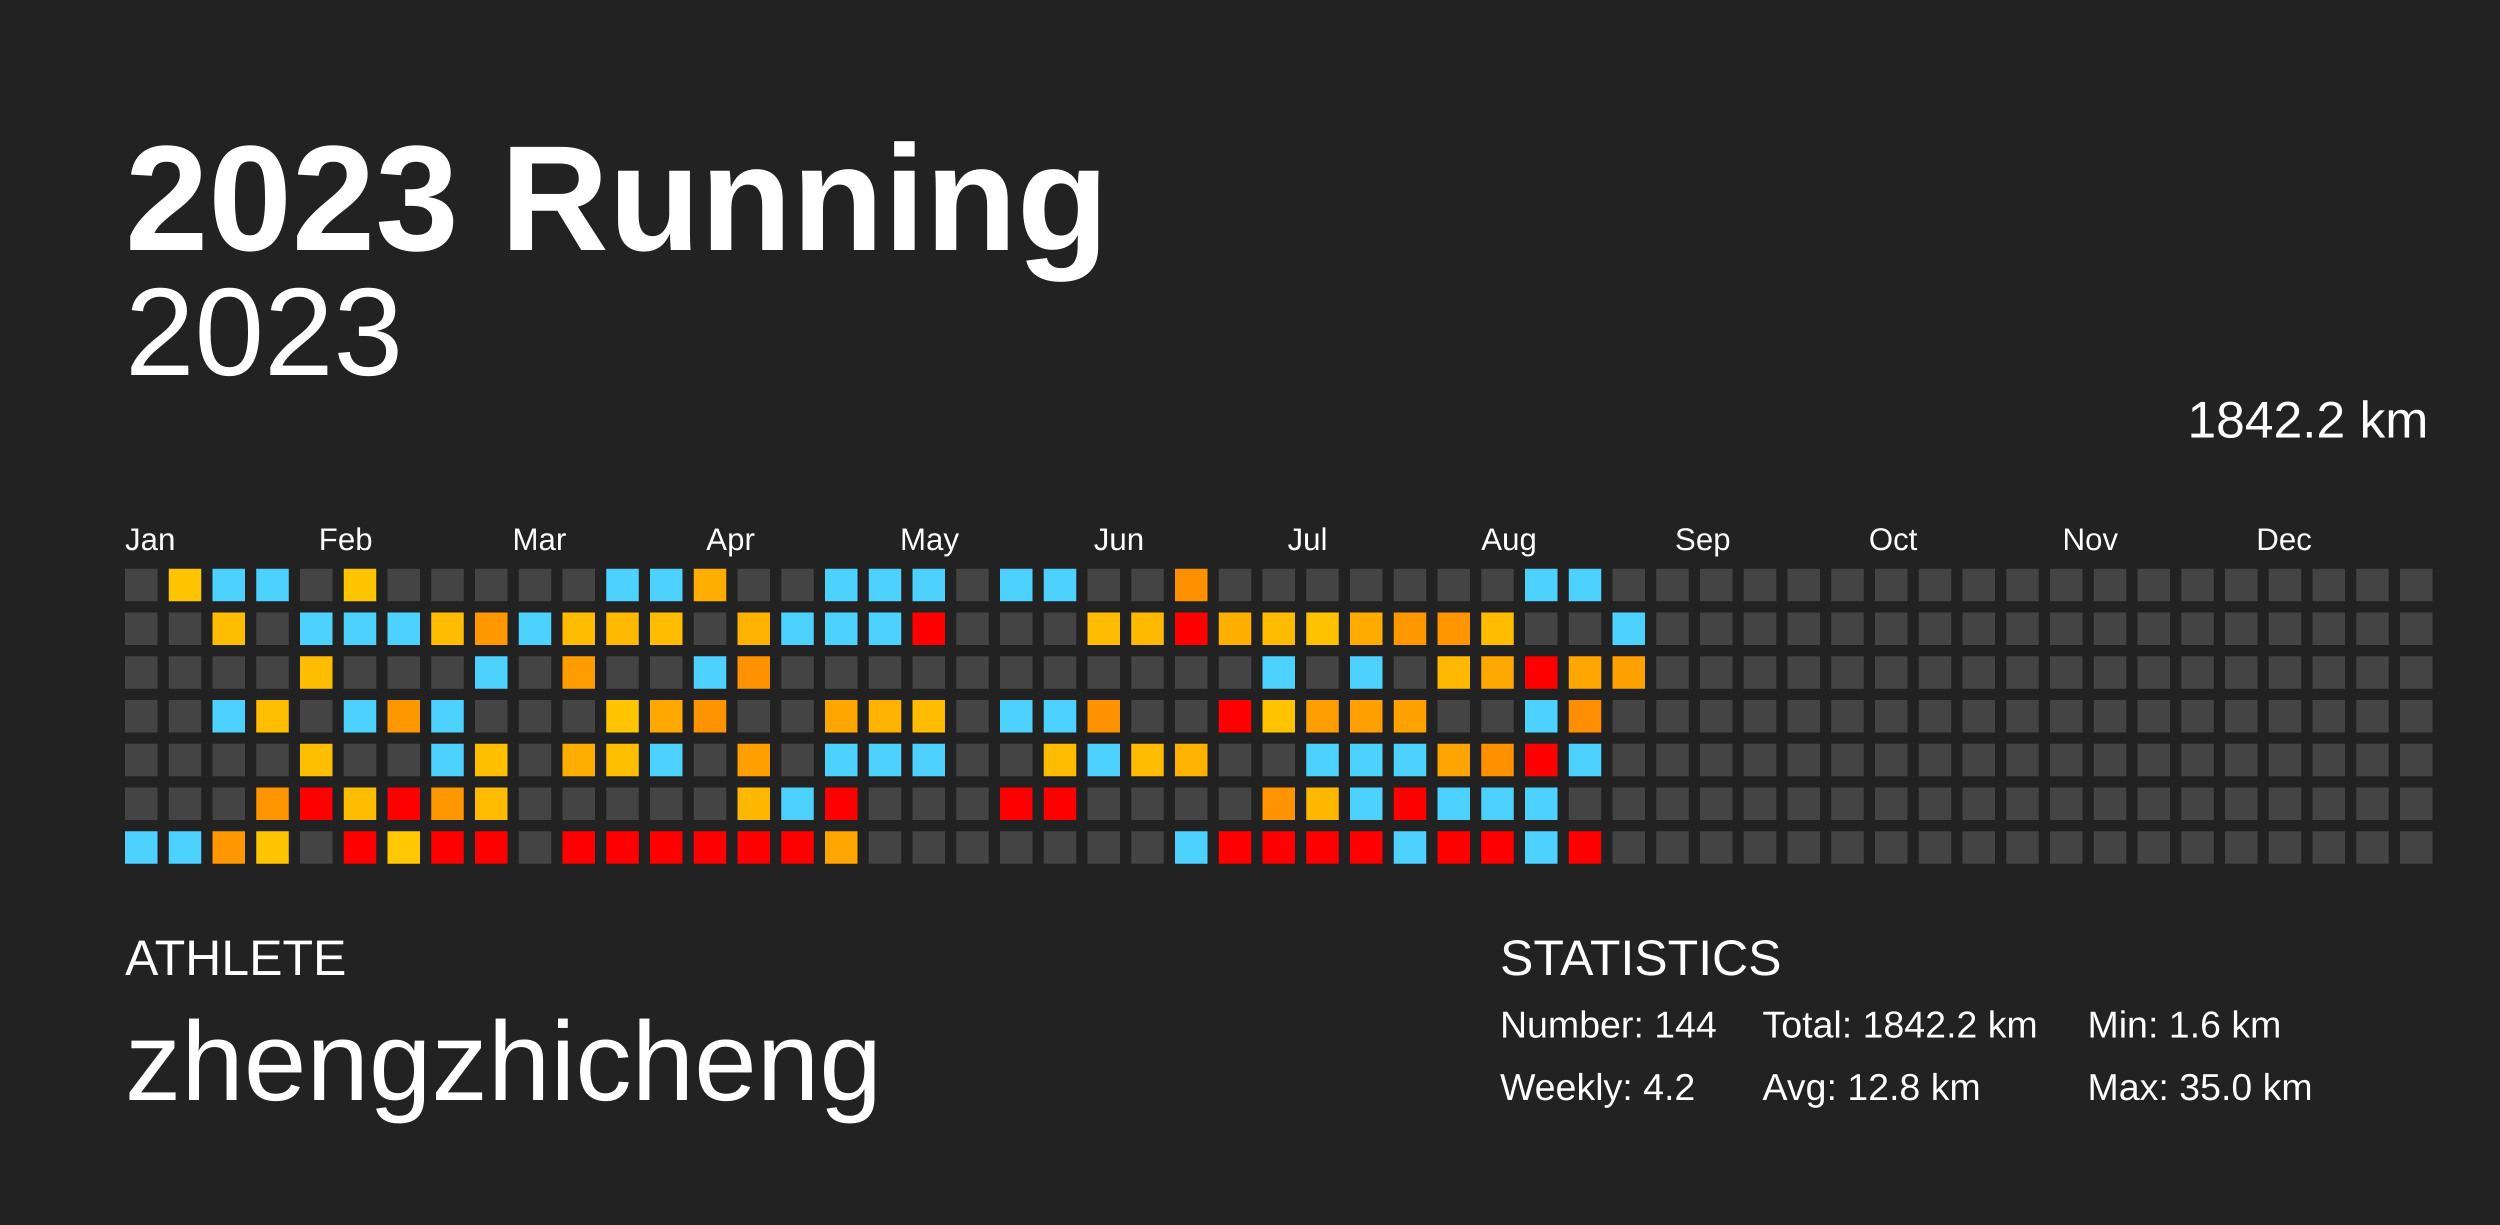
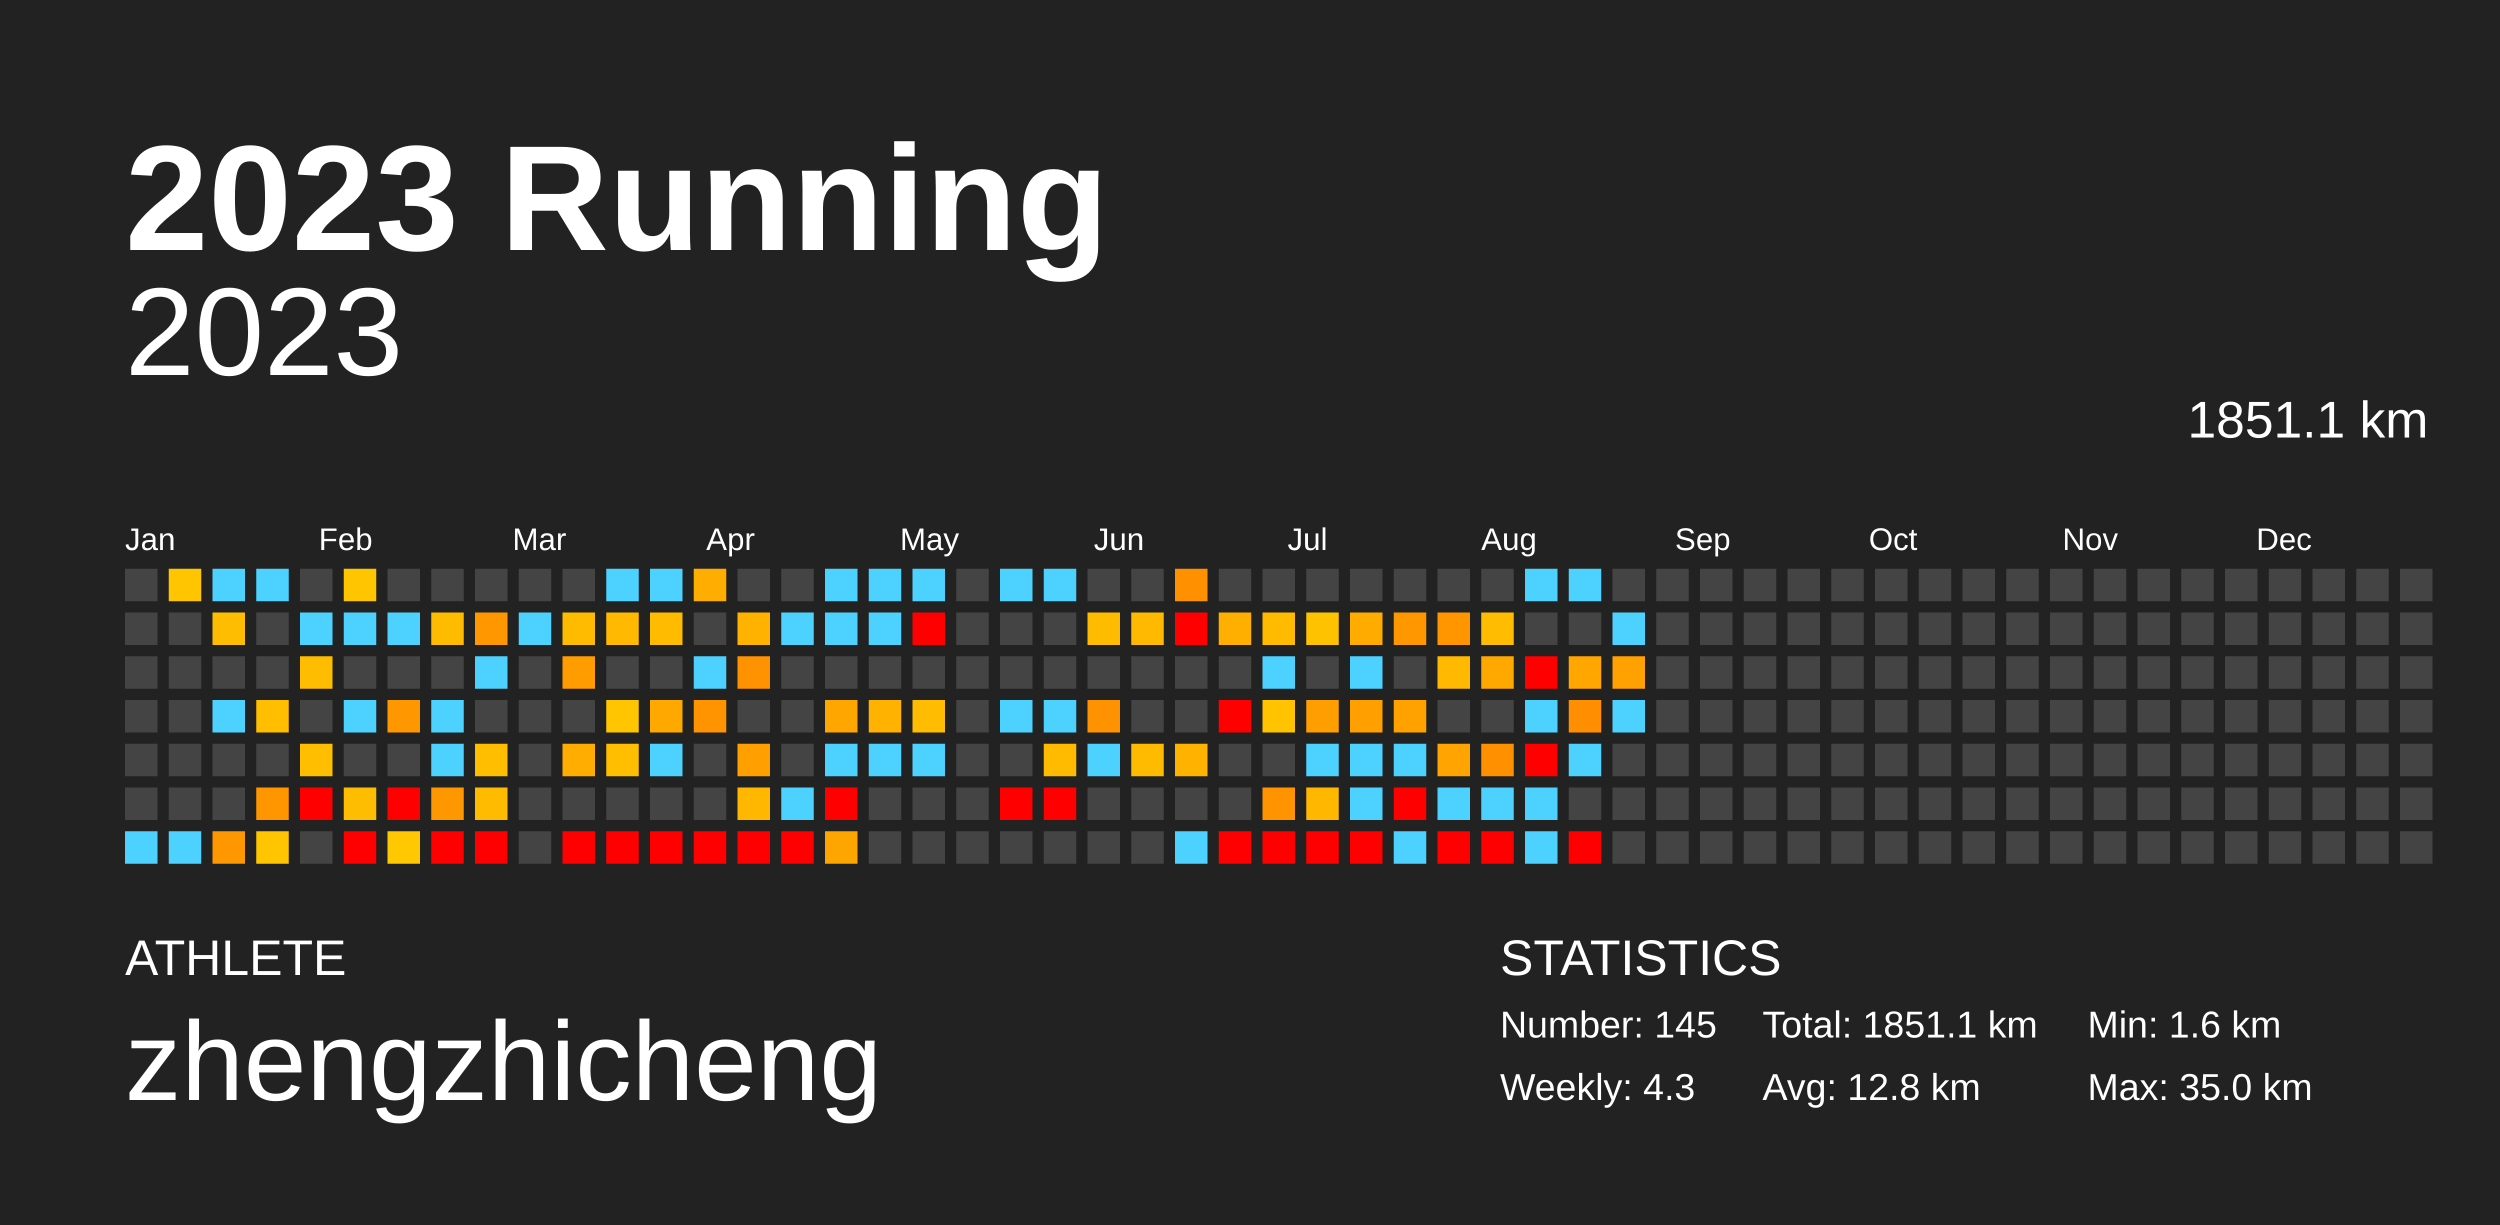
<svg xmlns="http://www.w3.org/2000/svg" baseProfile="full" height="98mm" version="1.1" viewBox="0,0,200,98" width="200mm">
  <defs />
  <rect fill="#222222" height="98" width="200" x="0" y="0" />
  <text fill="#FFFFFF" style="font-size:12px; font-family:Arial; font-weight:bold;" x="10" y="20">2023 Running</text>
  <text fill="#FFFFFF" style="font-size:4px; font-family:Arial" x="10" y="78">ATHLETE</text>
  <text fill="#FFFFFF" style="font-size:9px; font-family:Arial" x="10" y="88">zhengzhicheng</text>
  <text fill="#FFFFFF" style="font-size:4px; font-family:Arial" x="120" y="78">STATISTICS</text>
-   <text fill="#FFFFFF" style="font-size:3px; font-family:Arial" x="120" y="83">Number: 144</text>
-   <text fill="#FFFFFF" style="font-size:3px; font-family:Arial" x="120" y="88">Weekly: 4.2</text>
-   <text fill="#FFFFFF" style="font-size:3px; font-family:Arial" x="141" y="83">Total: 1842.2 km</text>
+   <text fill="#FFFFFF" style="font-size:3px; font-family:Arial" x="120" y="83">Number: 145</text>
+   <text fill="#FFFFFF" style="font-size:3px; font-family:Arial" x="120" y="88">Weekly: 4.3</text>
+   <text fill="#FFFFFF" style="font-size:3px; font-family:Arial" x="141" y="83">Total: 1851.1 km</text>
  <text fill="#FFFFFF" style="font-size:3px; font-family:Arial" x="141" y="88">Avg: 12.8 km</text>
  <text fill="#FFFFFF" style="font-size:3px; font-family:Arial" x="167" y="83">Min: 1.6 km</text>
  <text fill="#FFFFFF" style="font-size:3px; font-family:Arial" x="167" y="88">Max: 35.0 km</text>
  <text alignment-baseline="hanging" fill="#FFFFFF" style="font-size:10.0px; font-family:Arial;" x="10" y="30">2023</text>
-   <text alignment-baseline="hanging" fill="#FFFFFF" style="font-size:4.125px; font-family:Arial;" x="175" y="35">1842.2 km</text>
+   <text alignment-baseline="hanging" fill="#FFFFFF" style="font-size:4.125px; font-family:Arial;" x="175" y="35">1851.1 km</text>
  <text fill="#FFFFFF" style="font-size:2.5px; font-family:Arial" x="10.0" y="44">Jan</text>
  <text fill="#FFFFFF" style="font-size:2.5px; font-family:Arial" x="25.5" y="44">Feb</text>
  <text fill="#FFFFFF" style="font-size:2.5px; font-family:Arial" x="41.0" y="44">Mar</text>
  <text fill="#FFFFFF" style="font-size:2.5px; font-family:Arial" x="56.5" y="44">Apr</text>
  <text fill="#FFFFFF" style="font-size:2.5px; font-family:Arial" x="72.0" y="44">May</text>
  <text fill="#FFFFFF" style="font-size:2.5px; font-family:Arial" x="87.5" y="44">Jun</text>
  <text fill="#FFFFFF" style="font-size:2.5px; font-family:Arial" x="103.0" y="44">Jul</text>
  <text fill="#FFFFFF" style="font-size:2.5px; font-family:Arial" x="118.5" y="44">Aug</text>
  <text fill="#FFFFFF" style="font-size:2.5px; font-family:Arial" x="134.0" y="44">Sep</text>
  <text fill="#FFFFFF" style="font-size:2.5px; font-family:Arial" x="149.5" y="44">Oct</text>
  <text fill="#FFFFFF" style="font-size:2.5px; font-family:Arial" x="165.0" y="44">Nov</text>
  <text fill="#FFFFFF" style="font-size:2.5px; font-family:Arial" x="180.5" y="44">Dec</text>
  <rect fill="#444444" height="2.6" width="2.6" x="10.0" y="45.5" />
  <rect fill="#444444" height="2.6" width="2.6" x="10.0" y="49.0" />
  <rect fill="#444444" height="2.6" width="2.6" x="10.0" y="52.5" />
  <rect fill="#444444" height="2.6" width="2.6" x="10.0" y="56.0" />
  <rect fill="#444444" height="2.6" width="2.6" x="10.0" y="59.5" />
  <rect fill="#444444" height="2.6" width="2.6" x="10.0" y="63.0" />
  <rect fill="#4dd2ff" height="2.6" width="2.6" x="10.0" y="66.5" />
  <rect fill="#ffc600" height="2.6" width="2.6" x="13.5" y="45.5" />
  <rect fill="#444444" height="2.6" width="2.6" x="13.5" y="49.0" />
  <rect fill="#444444" height="2.6" width="2.6" x="13.5" y="52.5" />
  <rect fill="#444444" height="2.6" width="2.6" x="13.5" y="56.0" />
  <rect fill="#444444" height="2.6" width="2.6" x="13.5" y="59.5" />
  <rect fill="#444444" height="2.6" width="2.6" x="13.5" y="63.0" />
  <rect fill="#4dd2ff" height="2.6" width="2.6" x="13.5" y="66.5" />
  <rect fill="#4dd2ff" height="2.6" width="2.6" x="17.0" y="45.5" />
  <rect fill="#ffbd00" height="2.6" width="2.6" x="17.0" y="49.0" />
  <rect fill="#444444" height="2.6" width="2.6" x="17.0" y="52.5" />
  <rect fill="#4dd2ff" height="2.6" width="2.6" x="17.0" y="56.0" />
  <rect fill="#444444" height="2.6" width="2.6" x="17.0" y="59.5" />
  <rect fill="#444444" height="2.6" width="2.6" x="17.0" y="63.0" />
  <rect fill="#ff9800" height="2.6" width="2.6" x="17.0" y="66.5" />
  <rect fill="#4dd2ff" height="2.6" width="2.6" x="20.5" y="45.5" />
  <rect fill="#444444" height="2.6" width="2.6" x="20.5" y="49.0" />
  <rect fill="#444444" height="2.6" width="2.6" x="20.5" y="52.5" />
  <rect fill="#ffbe00" height="2.6" width="2.6" x="20.5" y="56.0" />
  <rect fill="#444444" height="2.6" width="2.6" x="20.5" y="59.5" />
  <rect fill="#ff9600" height="2.6" width="2.6" x="20.5" y="63.0" />
  <rect fill="#ffc600" height="2.6" width="2.6" x="20.5" y="66.5" />
  <rect fill="#444444" height="2.6" width="2.6" x="24.0" y="45.5" />
  <rect fill="#4dd2ff" height="2.6" width="2.6" x="24.0" y="49.0" />
  <rect fill="#ffbd00" height="2.6" width="2.6" x="24.0" y="52.5" />
  <rect fill="#444444" height="2.6" width="2.6" x="24.0" y="56.0" />
  <rect fill="#ffbe00" height="2.6" width="2.6" x="24.0" y="59.5" />
  <rect fill="red" height="2.6" width="2.6" x="24.0" y="63.0" />
  <rect fill="#444444" height="2.6" width="2.6" x="24.0" y="66.5" />
  <rect fill="#ffc500" height="2.6" width="2.6" x="27.5" y="45.5" />
  <rect fill="#4dd2ff" height="2.6" width="2.6" x="27.5" y="49.0" />
  <rect fill="#444444" height="2.6" width="2.6" x="27.5" y="52.5" />
  <rect fill="#4dd2ff" height="2.6" width="2.6" x="27.5" y="56.0" />
  <rect fill="#444444" height="2.6" width="2.6" x="27.5" y="59.5" />
  <rect fill="#ffbd00" height="2.6" width="2.6" x="27.5" y="63.0" />
  <rect fill="red" height="2.6" width="2.6" x="27.5" y="66.5" />
  <rect fill="#444444" height="2.6" width="2.6" x="31.0" y="45.5" />
  <rect fill="#4dd2ff" height="2.6" width="2.6" x="31.0" y="49.0" />
  <rect fill="#444444" height="2.6" width="2.6" x="31.0" y="52.5" />
  <rect fill="#ff9800" height="2.6" width="2.6" x="31.0" y="56.0" />
  <rect fill="#444444" height="2.6" width="2.6" x="31.0" y="59.5" />
  <rect fill="red" height="2.6" width="2.6" x="31.0" y="63.0" />
  <rect fill="#ffc800" height="2.6" width="2.6" x="31.0" y="66.5" />
  <rect fill="#444444" height="2.6" width="2.6" x="34.5" y="45.5" />
  <rect fill="#ffbb00" height="2.6" width="2.6" x="34.5" y="49.0" />
  <rect fill="#444444" height="2.6" width="2.6" x="34.5" y="52.5" />
  <rect fill="#4dd2ff" height="2.6" width="2.6" x="34.5" y="56.0" />
  <rect fill="#4dd2ff" height="2.6" width="2.6" x="34.5" y="59.5" />
  <rect fill="#ff9800" height="2.6" width="2.6" x="34.5" y="63.0" />
  <rect fill="red" height="2.6" width="2.6" x="34.5" y="66.5" />
  <rect fill="#444444" height="2.6" width="2.6" x="38.0" y="45.5" />
  <rect fill="#ff9700" height="2.6" width="2.6" x="38.0" y="49.0" />
  <rect fill="#4dd2ff" height="2.6" width="2.6" x="38.0" y="52.5" />
  <rect fill="#444444" height="2.6" width="2.6" x="38.0" y="56.0" />
  <rect fill="#ffbe00" height="2.6" width="2.6" x="38.0" y="59.5" />
  <rect fill="#ffbb00" height="2.6" width="2.6" x="38.0" y="63.0" />
  <rect fill="red" height="2.6" width="2.6" x="38.0" y="66.5" />
  <rect fill="#444444" height="2.6" width="2.6" x="41.5" y="45.5" />
  <rect fill="#4dd2ff" height="2.6" width="2.6" x="41.5" y="49.0" />
  <rect fill="#444444" height="2.6" width="2.6" x="41.5" y="52.5" />
  <rect fill="#444444" height="2.6" width="2.6" x="41.5" y="56.0" />
  <rect fill="#444444" height="2.6" width="2.6" x="41.5" y="59.5" />
  <rect fill="#444444" height="2.6" width="2.6" x="41.5" y="63.0" />
  <rect fill="#444444" height="2.6" width="2.6" x="41.5" y="66.5" />
  <rect fill="#444444" height="2.6" width="2.6" x="45.0" y="45.5" />
  <rect fill="#ffbb00" height="2.6" width="2.6" x="45.0" y="49.0" />
  <rect fill="#ff9c00" height="2.6" width="2.6" x="45.0" y="52.5" />
  <rect fill="#444444" height="2.6" width="2.6" x="45.0" y="56.0" />
  <rect fill="#ffae00" height="2.6" width="2.6" x="45.0" y="59.5" />
  <rect fill="#444444" height="2.6" width="2.6" x="45.0" y="63.0" />
  <rect fill="red" height="2.6" width="2.6" x="45.0" y="66.5" />
  <rect fill="#4dd2ff" height="2.6" width="2.6" x="48.5" y="45.5" />
  <rect fill="#ffb900" height="2.6" width="2.6" x="48.5" y="49.0" />
  <rect fill="#444444" height="2.6" width="2.6" x="48.5" y="52.5" />
  <rect fill="#ffc600" height="2.6" width="2.6" x="48.5" y="56.0" />
  <rect fill="#ffbe00" height="2.6" width="2.6" x="48.5" y="59.5" />
  <rect fill="#444444" height="2.6" width="2.6" x="48.5" y="63.0" />
  <rect fill="red" height="2.6" width="2.6" x="48.5" y="66.5" />
  <rect fill="#4dd2ff" height="2.6" width="2.6" x="52.0" y="45.5" />
  <rect fill="#ffbb00" height="2.6" width="2.6" x="52.0" y="49.0" />
  <rect fill="#444444" height="2.6" width="2.6" x="52.0" y="52.5" />
  <rect fill="#ffa900" height="2.6" width="2.6" x="52.0" y="56.0" />
  <rect fill="#4dd2ff" height="2.6" width="2.6" x="52.0" y="59.5" />
  <rect fill="#444444" height="2.6" width="2.6" x="52.0" y="63.0" />
  <rect fill="red" height="2.6" width="2.6" x="52.0" y="66.5" />
  <rect fill="#ffae00" height="2.6" width="2.6" x="55.5" y="45.5" />
  <rect fill="#444444" height="2.6" width="2.6" x="55.5" y="49.0" />
  <rect fill="#4dd2ff" height="2.6" width="2.6" x="55.5" y="52.5" />
  <rect fill="#ff9400" height="2.6" width="2.6" x="55.5" y="56.0" />
  <rect fill="#444444" height="2.6" width="2.6" x="55.5" y="59.5" />
  <rect fill="#444444" height="2.6" width="2.6" x="55.5" y="63.0" />
  <rect fill="red" height="2.6" width="2.6" x="55.5" y="66.5" />
  <rect fill="#444444" height="2.6" width="2.6" x="59.0" y="45.5" />
  <rect fill="#ffb200" height="2.6" width="2.6" x="59.0" y="49.0" />
  <rect fill="#ff9200" height="2.6" width="2.6" x="59.0" y="52.5" />
  <rect fill="#444444" height="2.6" width="2.6" x="59.0" y="56.0" />
  <rect fill="#ff9f00" height="2.6" width="2.6" x="59.0" y="59.5" />
  <rect fill="#ffb700" height="2.6" width="2.6" x="59.0" y="63.0" />
  <rect fill="red" height="2.6" width="2.6" x="59.0" y="66.5" />
  <rect fill="#444444" height="2.6" width="2.6" x="62.5" y="45.5" />
  <rect fill="#4dd2ff" height="2.6" width="2.6" x="62.5" y="49.0" />
  <rect fill="#444444" height="2.6" width="2.6" x="62.5" y="52.5" />
  <rect fill="#444444" height="2.6" width="2.6" x="62.5" y="56.0" />
  <rect fill="#444444" height="2.6" width="2.6" x="62.5" y="59.5" />
  <rect fill="#4dd2ff" height="2.6" width="2.6" x="62.5" y="63.0" />
  <rect fill="red" height="2.6" width="2.6" x="62.5" y="66.5" />
  <rect fill="#4dd2ff" height="2.6" width="2.6" x="66.0" y="45.5" />
  <rect fill="#4dd2ff" height="2.6" width="2.6" x="66.0" y="49.0" />
  <rect fill="#444444" height="2.6" width="2.6" x="66.0" y="52.5" />
  <rect fill="#ffa600" height="2.6" width="2.6" x="66.0" y="56.0" />
  <rect fill="#4dd2ff" height="2.6" width="2.6" x="66.0" y="59.5" />
  <rect fill="red" height="2.6" width="2.6" x="66.0" y="63.0" />
  <rect fill="#ffa500" height="2.6" width="2.6" x="66.0" y="66.5" />
  <rect fill="#4dd2ff" height="2.6" width="2.6" x="69.5" y="45.5" />
  <rect fill="#4dd2ff" height="2.6" width="2.6" x="69.5" y="49.0" />
  <rect fill="#444444" height="2.6" width="2.6" x="69.5" y="52.5" />
  <rect fill="#ffb200" height="2.6" width="2.6" x="69.5" y="56.0" />
  <rect fill="#4dd2ff" height="2.6" width="2.6" x="69.5" y="59.5" />
  <rect fill="#444444" height="2.6" width="2.6" x="69.5" y="63.0" />
  <rect fill="#444444" height="2.6" width="2.6" x="69.5" y="66.5" />
  <rect fill="#4dd2ff" height="2.6" width="2.6" x="73.0" y="45.5" />
  <rect fill="red" height="2.6" width="2.6" x="73.0" y="49.0" />
  <rect fill="#444444" height="2.6" width="2.6" x="73.0" y="52.5" />
  <rect fill="#ffbc00" height="2.6" width="2.6" x="73.0" y="56.0" />
  <rect fill="#4dd2ff" height="2.6" width="2.6" x="73.0" y="59.5" />
  <rect fill="#444444" height="2.6" width="2.6" x="73.0" y="63.0" />
  <rect fill="#444444" height="2.6" width="2.6" x="73.0" y="66.5" />
  <rect fill="#444444" height="2.6" width="2.6" x="76.5" y="45.5" />
  <rect fill="#444444" height="2.6" width="2.6" x="76.5" y="49.0" />
  <rect fill="#444444" height="2.6" width="2.6" x="76.5" y="52.5" />
  <rect fill="#444444" height="2.6" width="2.6" x="76.5" y="56.0" />
  <rect fill="#444444" height="2.6" width="2.6" x="76.5" y="59.5" />
  <rect fill="#444444" height="2.6" width="2.6" x="76.5" y="63.0" />
  <rect fill="#444444" height="2.6" width="2.6" x="76.5" y="66.5" />
  <rect fill="#4dd2ff" height="2.6" width="2.6" x="80.0" y="45.5" />
  <rect fill="#444444" height="2.6" width="2.6" x="80.0" y="49.0" />
  <rect fill="#444444" height="2.6" width="2.6" x="80.0" y="52.5" />
  <rect fill="#4dd2ff" height="2.6" width="2.6" x="80.0" y="56.0" />
  <rect fill="#444444" height="2.6" width="2.6" x="80.0" y="59.5" />
  <rect fill="red" height="2.6" width="2.6" x="80.0" y="63.0" />
  <rect fill="#444444" height="2.6" width="2.6" x="80.0" y="66.5" />
  <rect fill="#4dd2ff" height="2.6" width="2.6" x="83.5" y="45.5" />
  <rect fill="#444444" height="2.6" width="2.6" x="83.5" y="49.0" />
  <rect fill="#444444" height="2.6" width="2.6" x="83.5" y="52.5" />
  <rect fill="#4dd2ff" height="2.6" width="2.6" x="83.5" y="56.0" />
  <rect fill="#ffbb00" height="2.6" width="2.6" x="83.5" y="59.5" />
  <rect fill="red" height="2.6" width="2.6" x="83.5" y="63.0" />
  <rect fill="#444444" height="2.6" width="2.6" x="83.5" y="66.5" />
  <rect fill="#444444" height="2.6" width="2.6" x="87.0" y="45.5" />
  <rect fill="#ffbb00" height="2.6" width="2.6" x="87.0" y="49.0" />
  <rect fill="#444444" height="2.6" width="2.6" x="87.0" y="52.5" />
  <rect fill="#ff9200" height="2.6" width="2.6" x="87.0" y="56.0" />
  <rect fill="#4dd2ff" height="2.6" width="2.6" x="87.0" y="59.5" />
  <rect fill="#444444" height="2.6" width="2.6" x="87.0" y="63.0" />
  <rect fill="#444444" height="2.6" width="2.6" x="87.0" y="66.5" />
  <rect fill="#444444" height="2.6" width="2.6" x="90.5" y="45.5" />
  <rect fill="#ffba00" height="2.6" width="2.6" x="90.5" y="49.0" />
  <rect fill="#444444" height="2.6" width="2.6" x="90.5" y="52.5" />
  <rect fill="#444444" height="2.6" width="2.6" x="90.5" y="56.0" />
  <rect fill="#ffbb00" height="2.6" width="2.6" x="90.5" y="59.5" />
  <rect fill="#444444" height="2.6" width="2.6" x="90.5" y="63.0" />
  <rect fill="#444444" height="2.6" width="2.6" x="90.5" y="66.5" />
  <rect fill="#ff9000" height="2.6" width="2.6" x="94.0" y="45.5" />
  <rect fill="red" height="2.6" width="2.6" x="94.0" y="49.0" />
  <rect fill="#444444" height="2.6" width="2.6" x="94.0" y="52.5" />
  <rect fill="#444444" height="2.6" width="2.6" x="94.0" y="56.0" />
  <rect fill="#ffb200" height="2.6" width="2.6" x="94.0" y="59.5" />
  <rect fill="#444444" height="2.6" width="2.6" x="94.0" y="63.0" />
  <rect fill="#4dd2ff" height="2.6" width="2.6" x="94.0" y="66.5" />
  <rect fill="#444444" height="2.6" width="2.6" x="97.5" y="45.5" />
  <rect fill="#ffaf00" height="2.6" width="2.6" x="97.5" y="49.0" />
  <rect fill="#444444" height="2.6" width="2.6" x="97.5" y="52.5" />
  <rect fill="red" height="2.6" width="2.6" x="97.5" y="56.0" />
  <rect fill="#444444" height="2.6" width="2.6" x="97.5" y="59.5" />
  <rect fill="#444444" height="2.6" width="2.6" x="97.5" y="63.0" />
  <rect fill="red" height="2.6" width="2.6" x="97.5" y="66.5" />
  <rect fill="#444444" height="2.6" width="2.6" x="101.0" y="45.5" />
  <rect fill="#ffbb00" height="2.6" width="2.6" x="101.0" y="49.0" />
  <rect fill="#4dd2ff" height="2.6" width="2.6" x="101.0" y="52.5" />
  <rect fill="#ffc300" height="2.6" width="2.6" x="101.0" y="56.0" />
  <rect fill="#444444" height="2.6" width="2.6" x="101.0" y="59.5" />
  <rect fill="#ff9300" height="2.6" width="2.6" x="101.0" y="63.0" />
  <rect fill="red" height="2.6" width="2.6" x="101.0" y="66.5" />
  <rect fill="#444444" height="2.6" width="2.6" x="104.5" y="45.5" />
  <rect fill="#ffc200" height="2.6" width="2.6" x="104.5" y="49.0" />
  <rect fill="#444444" height="2.6" width="2.6" x="104.5" y="52.5" />
  <rect fill="#ff9e00" height="2.6" width="2.6" x="104.5" y="56.0" />
  <rect fill="#4dd2ff" height="2.6" width="2.6" x="104.5" y="59.5" />
  <rect fill="#ffb700" height="2.6" width="2.6" x="104.5" y="63.0" />
  <rect fill="red" height="2.6" width="2.6" x="104.5" y="66.5" />
  <rect fill="#444444" height="2.6" width="2.6" x="108.0" y="45.5" />
  <rect fill="#ffab00" height="2.6" width="2.6" x="108.0" y="49.0" />
  <rect fill="#4dd2ff" height="2.6" width="2.6" x="108.0" y="52.5" />
  <rect fill="#ffa000" height="2.6" width="2.6" x="108.0" y="56.0" />
  <rect fill="#4dd2ff" height="2.6" width="2.6" x="108.0" y="59.5" />
  <rect fill="#4dd2ff" height="2.6" width="2.6" x="108.0" y="63.0" />
  <rect fill="red" height="2.6" width="2.6" x="108.0" y="66.5" />
  <rect fill="#444444" height="2.6" width="2.6" x="111.5" y="45.5" />
  <rect fill="#ff9700" height="2.6" width="2.6" x="111.5" y="49.0" />
  <rect fill="#444444" height="2.6" width="2.6" x="111.5" y="52.5" />
  <rect fill="#ffa200" height="2.6" width="2.6" x="111.5" y="56.0" />
  <rect fill="#4dd2ff" height="2.6" width="2.6" x="111.5" y="59.5" />
  <rect fill="red" height="2.6" width="2.6" x="111.5" y="63.0" />
  <rect fill="#4dd2ff" height="2.6" width="2.6" x="111.5" y="66.5" />
  <rect fill="#444444" height="2.6" width="2.6" x="115.0" y="45.5" />
  <rect fill="#ff9600" height="2.6" width="2.6" x="115.0" y="49.0" />
  <rect fill="#ffb900" height="2.6" width="2.6" x="115.0" y="52.5" />
  <rect fill="#444444" height="2.6" width="2.6" x="115.0" y="56.0" />
  <rect fill="#ffa400" height="2.6" width="2.6" x="115.0" y="59.5" />
  <rect fill="#4dd2ff" height="2.6" width="2.6" x="115.0" y="63.0" />
  <rect fill="red" height="2.6" width="2.6" x="115.0" y="66.5" />
  <rect fill="#444444" height="2.6" width="2.6" x="118.5" y="45.5" />
  <rect fill="#ffbc00" height="2.6" width="2.6" x="118.5" y="49.0" />
  <rect fill="#ffa900" height="2.6" width="2.6" x="118.5" y="52.5" />
  <rect fill="#444444" height="2.6" width="2.6" x="118.5" y="56.0" />
  <rect fill="#ff9000" height="2.6" width="2.6" x="118.5" y="59.5" />
  <rect fill="#4dd2ff" height="2.6" width="2.6" x="118.5" y="63.0" />
  <rect fill="red" height="2.6" width="2.6" x="118.5" y="66.5" />
  <rect fill="#4dd2ff" height="2.6" width="2.6" x="122.0" y="45.5" />
  <rect fill="#444444" height="2.6" width="2.6" x="122.0" y="49.0" />
  <rect fill="red" height="2.6" width="2.6" x="122.0" y="52.5" />
  <rect fill="#4dd2ff" height="2.6" width="2.6" x="122.0" y="56.0" />
  <rect fill="red" height="2.6" width="2.6" x="122.0" y="59.5" />
  <rect fill="#4dd2ff" height="2.6" width="2.6" x="122.0" y="63.0" />
  <rect fill="#4dd2ff" height="2.6" width="2.6" x="122.0" y="66.5" />
  <rect fill="#4dd2ff" height="2.6" width="2.6" x="125.5" y="45.5" />
  <rect fill="#444444" height="2.6" width="2.6" x="125.5" y="49.0" />
  <rect fill="#ffa600" height="2.6" width="2.6" x="125.5" y="52.5" />
  <rect fill="#ff8f00" height="2.6" width="2.6" x="125.5" y="56.0" />
  <rect fill="#4dd2ff" height="2.6" width="2.6" x="125.5" y="59.5" />
  <rect fill="#444444" height="2.6" width="2.6" x="125.5" y="63.0" />
  <rect fill="red" height="2.6" width="2.6" x="125.5" y="66.5" />
  <rect fill="#444444" height="2.6" width="2.6" x="129.0" y="45.5" />
  <rect fill="#4dd2ff" height="2.6" width="2.6" x="129.0" y="49.0" />
  <rect fill="#ffa100" height="2.6" width="2.6" x="129.0" y="52.5" />
-   <rect fill="#444444" height="2.6" width="2.6" x="129.0" y="56.0" />
+   <rect fill="#4dd2ff" height="2.6" width="2.6" x="129.0" y="56.0" />
  <rect fill="#444444" height="2.6" width="2.6" x="129.0" y="59.5" />
  <rect fill="#444444" height="2.6" width="2.6" x="129.0" y="63.0" />
  <rect fill="#444444" height="2.6" width="2.6" x="129.0" y="66.5" />
  <rect fill="#444444" height="2.6" width="2.6" x="132.5" y="45.5" />
  <rect fill="#444444" height="2.6" width="2.6" x="132.5" y="49.0" />
  <rect fill="#444444" height="2.6" width="2.6" x="132.5" y="52.5" />
  <rect fill="#444444" height="2.6" width="2.6" x="132.5" y="56.0" />
  <rect fill="#444444" height="2.6" width="2.6" x="132.5" y="59.5" />
  <rect fill="#444444" height="2.6" width="2.6" x="132.5" y="63.0" />
  <rect fill="#444444" height="2.6" width="2.6" x="132.5" y="66.5" />
  <rect fill="#444444" height="2.6" width="2.6" x="136.0" y="45.5" />
  <rect fill="#444444" height="2.6" width="2.6" x="136.0" y="49.0" />
  <rect fill="#444444" height="2.6" width="2.6" x="136.0" y="52.5" />
  <rect fill="#444444" height="2.6" width="2.6" x="136.0" y="56.0" />
  <rect fill="#444444" height="2.6" width="2.6" x="136.0" y="59.5" />
  <rect fill="#444444" height="2.6" width="2.6" x="136.0" y="63.0" />
  <rect fill="#444444" height="2.6" width="2.6" x="136.0" y="66.5" />
  <rect fill="#444444" height="2.6" width="2.6" x="139.5" y="45.5" />
  <rect fill="#444444" height="2.6" width="2.6" x="139.5" y="49.0" />
  <rect fill="#444444" height="2.6" width="2.6" x="139.5" y="52.5" />
  <rect fill="#444444" height="2.6" width="2.6" x="139.5" y="56.0" />
  <rect fill="#444444" height="2.6" width="2.6" x="139.5" y="59.5" />
  <rect fill="#444444" height="2.6" width="2.6" x="139.5" y="63.0" />
  <rect fill="#444444" height="2.6" width="2.6" x="139.5" y="66.5" />
  <rect fill="#444444" height="2.6" width="2.6" x="143.0" y="45.5" />
  <rect fill="#444444" height="2.6" width="2.6" x="143.0" y="49.0" />
  <rect fill="#444444" height="2.6" width="2.6" x="143.0" y="52.5" />
  <rect fill="#444444" height="2.6" width="2.6" x="143.0" y="56.0" />
  <rect fill="#444444" height="2.6" width="2.6" x="143.0" y="59.5" />
  <rect fill="#444444" height="2.6" width="2.6" x="143.0" y="63.0" />
  <rect fill="#444444" height="2.6" width="2.6" x="143.0" y="66.5" />
  <rect fill="#444444" height="2.6" width="2.6" x="146.5" y="45.5" />
  <rect fill="#444444" height="2.6" width="2.6" x="146.5" y="49.0" />
  <rect fill="#444444" height="2.6" width="2.6" x="146.5" y="52.5" />
  <rect fill="#444444" height="2.6" width="2.6" x="146.5" y="56.0" />
  <rect fill="#444444" height="2.6" width="2.6" x="146.5" y="59.5" />
  <rect fill="#444444" height="2.6" width="2.6" x="146.5" y="63.0" />
  <rect fill="#444444" height="2.6" width="2.6" x="146.5" y="66.5" />
  <rect fill="#444444" height="2.6" width="2.6" x="150.0" y="45.5" />
  <rect fill="#444444" height="2.6" width="2.6" x="150.0" y="49.0" />
  <rect fill="#444444" height="2.6" width="2.6" x="150.0" y="52.5" />
  <rect fill="#444444" height="2.6" width="2.6" x="150.0" y="56.0" />
  <rect fill="#444444" height="2.6" width="2.6" x="150.0" y="59.5" />
  <rect fill="#444444" height="2.6" width="2.6" x="150.0" y="63.0" />
  <rect fill="#444444" height="2.6" width="2.6" x="150.0" y="66.5" />
  <rect fill="#444444" height="2.6" width="2.6" x="153.5" y="45.5" />
  <rect fill="#444444" height="2.6" width="2.6" x="153.5" y="49.0" />
  <rect fill="#444444" height="2.6" width="2.6" x="153.5" y="52.5" />
  <rect fill="#444444" height="2.6" width="2.6" x="153.5" y="56.0" />
  <rect fill="#444444" height="2.6" width="2.6" x="153.5" y="59.5" />
  <rect fill="#444444" height="2.6" width="2.6" x="153.5" y="63.0" />
  <rect fill="#444444" height="2.6" width="2.6" x="153.5" y="66.5" />
  <rect fill="#444444" height="2.6" width="2.6" x="157.0" y="45.5" />
  <rect fill="#444444" height="2.6" width="2.6" x="157.0" y="49.0" />
  <rect fill="#444444" height="2.6" width="2.6" x="157.0" y="52.5" />
  <rect fill="#444444" height="2.6" width="2.6" x="157.0" y="56.0" />
  <rect fill="#444444" height="2.6" width="2.6" x="157.0" y="59.5" />
  <rect fill="#444444" height="2.6" width="2.6" x="157.0" y="63.0" />
  <rect fill="#444444" height="2.6" width="2.6" x="157.0" y="66.5" />
  <rect fill="#444444" height="2.6" width="2.6" x="160.5" y="45.5" />
  <rect fill="#444444" height="2.6" width="2.6" x="160.5" y="49.0" />
  <rect fill="#444444" height="2.6" width="2.6" x="160.5" y="52.5" />
  <rect fill="#444444" height="2.6" width="2.6" x="160.5" y="56.0" />
  <rect fill="#444444" height="2.6" width="2.6" x="160.5" y="59.5" />
  <rect fill="#444444" height="2.6" width="2.6" x="160.5" y="63.0" />
  <rect fill="#444444" height="2.6" width="2.6" x="160.5" y="66.5" />
  <rect fill="#444444" height="2.6" width="2.6" x="164.0" y="45.5" />
  <rect fill="#444444" height="2.6" width="2.6" x="164.0" y="49.0" />
  <rect fill="#444444" height="2.6" width="2.6" x="164.0" y="52.5" />
  <rect fill="#444444" height="2.6" width="2.6" x="164.0" y="56.0" />
  <rect fill="#444444" height="2.6" width="2.6" x="164.0" y="59.5" />
  <rect fill="#444444" height="2.6" width="2.6" x="164.0" y="63.0" />
  <rect fill="#444444" height="2.6" width="2.6" x="164.0" y="66.5" />
  <rect fill="#444444" height="2.6" width="2.6" x="167.5" y="45.5" />
  <rect fill="#444444" height="2.6" width="2.6" x="167.5" y="49.0" />
  <rect fill="#444444" height="2.6" width="2.6" x="167.5" y="52.5" />
  <rect fill="#444444" height="2.6" width="2.6" x="167.5" y="56.0" />
  <rect fill="#444444" height="2.6" width="2.6" x="167.5" y="59.5" />
  <rect fill="#444444" height="2.6" width="2.6" x="167.5" y="63.0" />
  <rect fill="#444444" height="2.6" width="2.6" x="167.5" y="66.5" />
  <rect fill="#444444" height="2.6" width="2.6" x="171.0" y="45.5" />
  <rect fill="#444444" height="2.6" width="2.6" x="171.0" y="49.0" />
  <rect fill="#444444" height="2.6" width="2.6" x="171.0" y="52.5" />
  <rect fill="#444444" height="2.6" width="2.6" x="171.0" y="56.0" />
  <rect fill="#444444" height="2.6" width="2.6" x="171.0" y="59.5" />
  <rect fill="#444444" height="2.6" width="2.6" x="171.0" y="63.0" />
  <rect fill="#444444" height="2.6" width="2.6" x="171.0" y="66.5" />
  <rect fill="#444444" height="2.6" width="2.6" x="174.5" y="45.5" />
  <rect fill="#444444" height="2.6" width="2.6" x="174.5" y="49.0" />
  <rect fill="#444444" height="2.6" width="2.6" x="174.5" y="52.5" />
  <rect fill="#444444" height="2.6" width="2.6" x="174.5" y="56.0" />
  <rect fill="#444444" height="2.6" width="2.6" x="174.5" y="59.5" />
  <rect fill="#444444" height="2.6" width="2.6" x="174.5" y="63.0" />
  <rect fill="#444444" height="2.6" width="2.6" x="174.5" y="66.5" />
  <rect fill="#444444" height="2.6" width="2.6" x="178.0" y="45.5" />
  <rect fill="#444444" height="2.6" width="2.6" x="178.0" y="49.0" />
  <rect fill="#444444" height="2.6" width="2.6" x="178.0" y="52.5" />
  <rect fill="#444444" height="2.6" width="2.6" x="178.0" y="56.0" />
  <rect fill="#444444" height="2.6" width="2.6" x="178.0" y="59.5" />
  <rect fill="#444444" height="2.6" width="2.6" x="178.0" y="63.0" />
  <rect fill="#444444" height="2.6" width="2.6" x="178.0" y="66.5" />
  <rect fill="#444444" height="2.6" width="2.6" x="181.5" y="45.5" />
  <rect fill="#444444" height="2.6" width="2.6" x="181.5" y="49.0" />
  <rect fill="#444444" height="2.6" width="2.6" x="181.5" y="52.5" />
  <rect fill="#444444" height="2.6" width="2.6" x="181.5" y="56.0" />
  <rect fill="#444444" height="2.6" width="2.6" x="181.5" y="59.5" />
  <rect fill="#444444" height="2.6" width="2.6" x="181.5" y="63.0" />
  <rect fill="#444444" height="2.6" width="2.6" x="181.5" y="66.5" />
  <rect fill="#444444" height="2.6" width="2.6" x="185.0" y="45.5" />
  <rect fill="#444444" height="2.6" width="2.6" x="185.0" y="49.0" />
  <rect fill="#444444" height="2.6" width="2.6" x="185.0" y="52.5" />
  <rect fill="#444444" height="2.6" width="2.6" x="185.0" y="56.0" />
  <rect fill="#444444" height="2.6" width="2.6" x="185.0" y="59.5" />
  <rect fill="#444444" height="2.6" width="2.6" x="185.0" y="63.0" />
  <rect fill="#444444" height="2.6" width="2.6" x="185.0" y="66.5" />
  <rect fill="#444444" height="2.6" width="2.6" x="188.5" y="45.5" />
  <rect fill="#444444" height="2.6" width="2.6" x="188.5" y="49.0" />
  <rect fill="#444444" height="2.6" width="2.6" x="188.5" y="52.5" />
  <rect fill="#444444" height="2.6" width="2.6" x="188.5" y="56.0" />
  <rect fill="#444444" height="2.6" width="2.6" x="188.5" y="59.5" />
  <rect fill="#444444" height="2.6" width="2.6" x="188.5" y="63.0" />
  <rect fill="#444444" height="2.6" width="2.6" x="188.5" y="66.5" />
  <rect fill="#444444" height="2.6" width="2.6" x="192.0" y="45.5" />
  <rect fill="#444444" height="2.6" width="2.6" x="192.0" y="49.0" />
  <rect fill="#444444" height="2.6" width="2.6" x="192.0" y="52.5" />
  <rect fill="#444444" height="2.6" width="2.6" x="192.0" y="56.0" />
  <rect fill="#444444" height="2.6" width="2.6" x="192.0" y="59.5" />
  <rect fill="#444444" height="2.6" width="2.6" x="192.0" y="63.0" />
  <rect fill="#444444" height="2.6" width="2.6" x="192.0" y="66.5" />
</svg>
